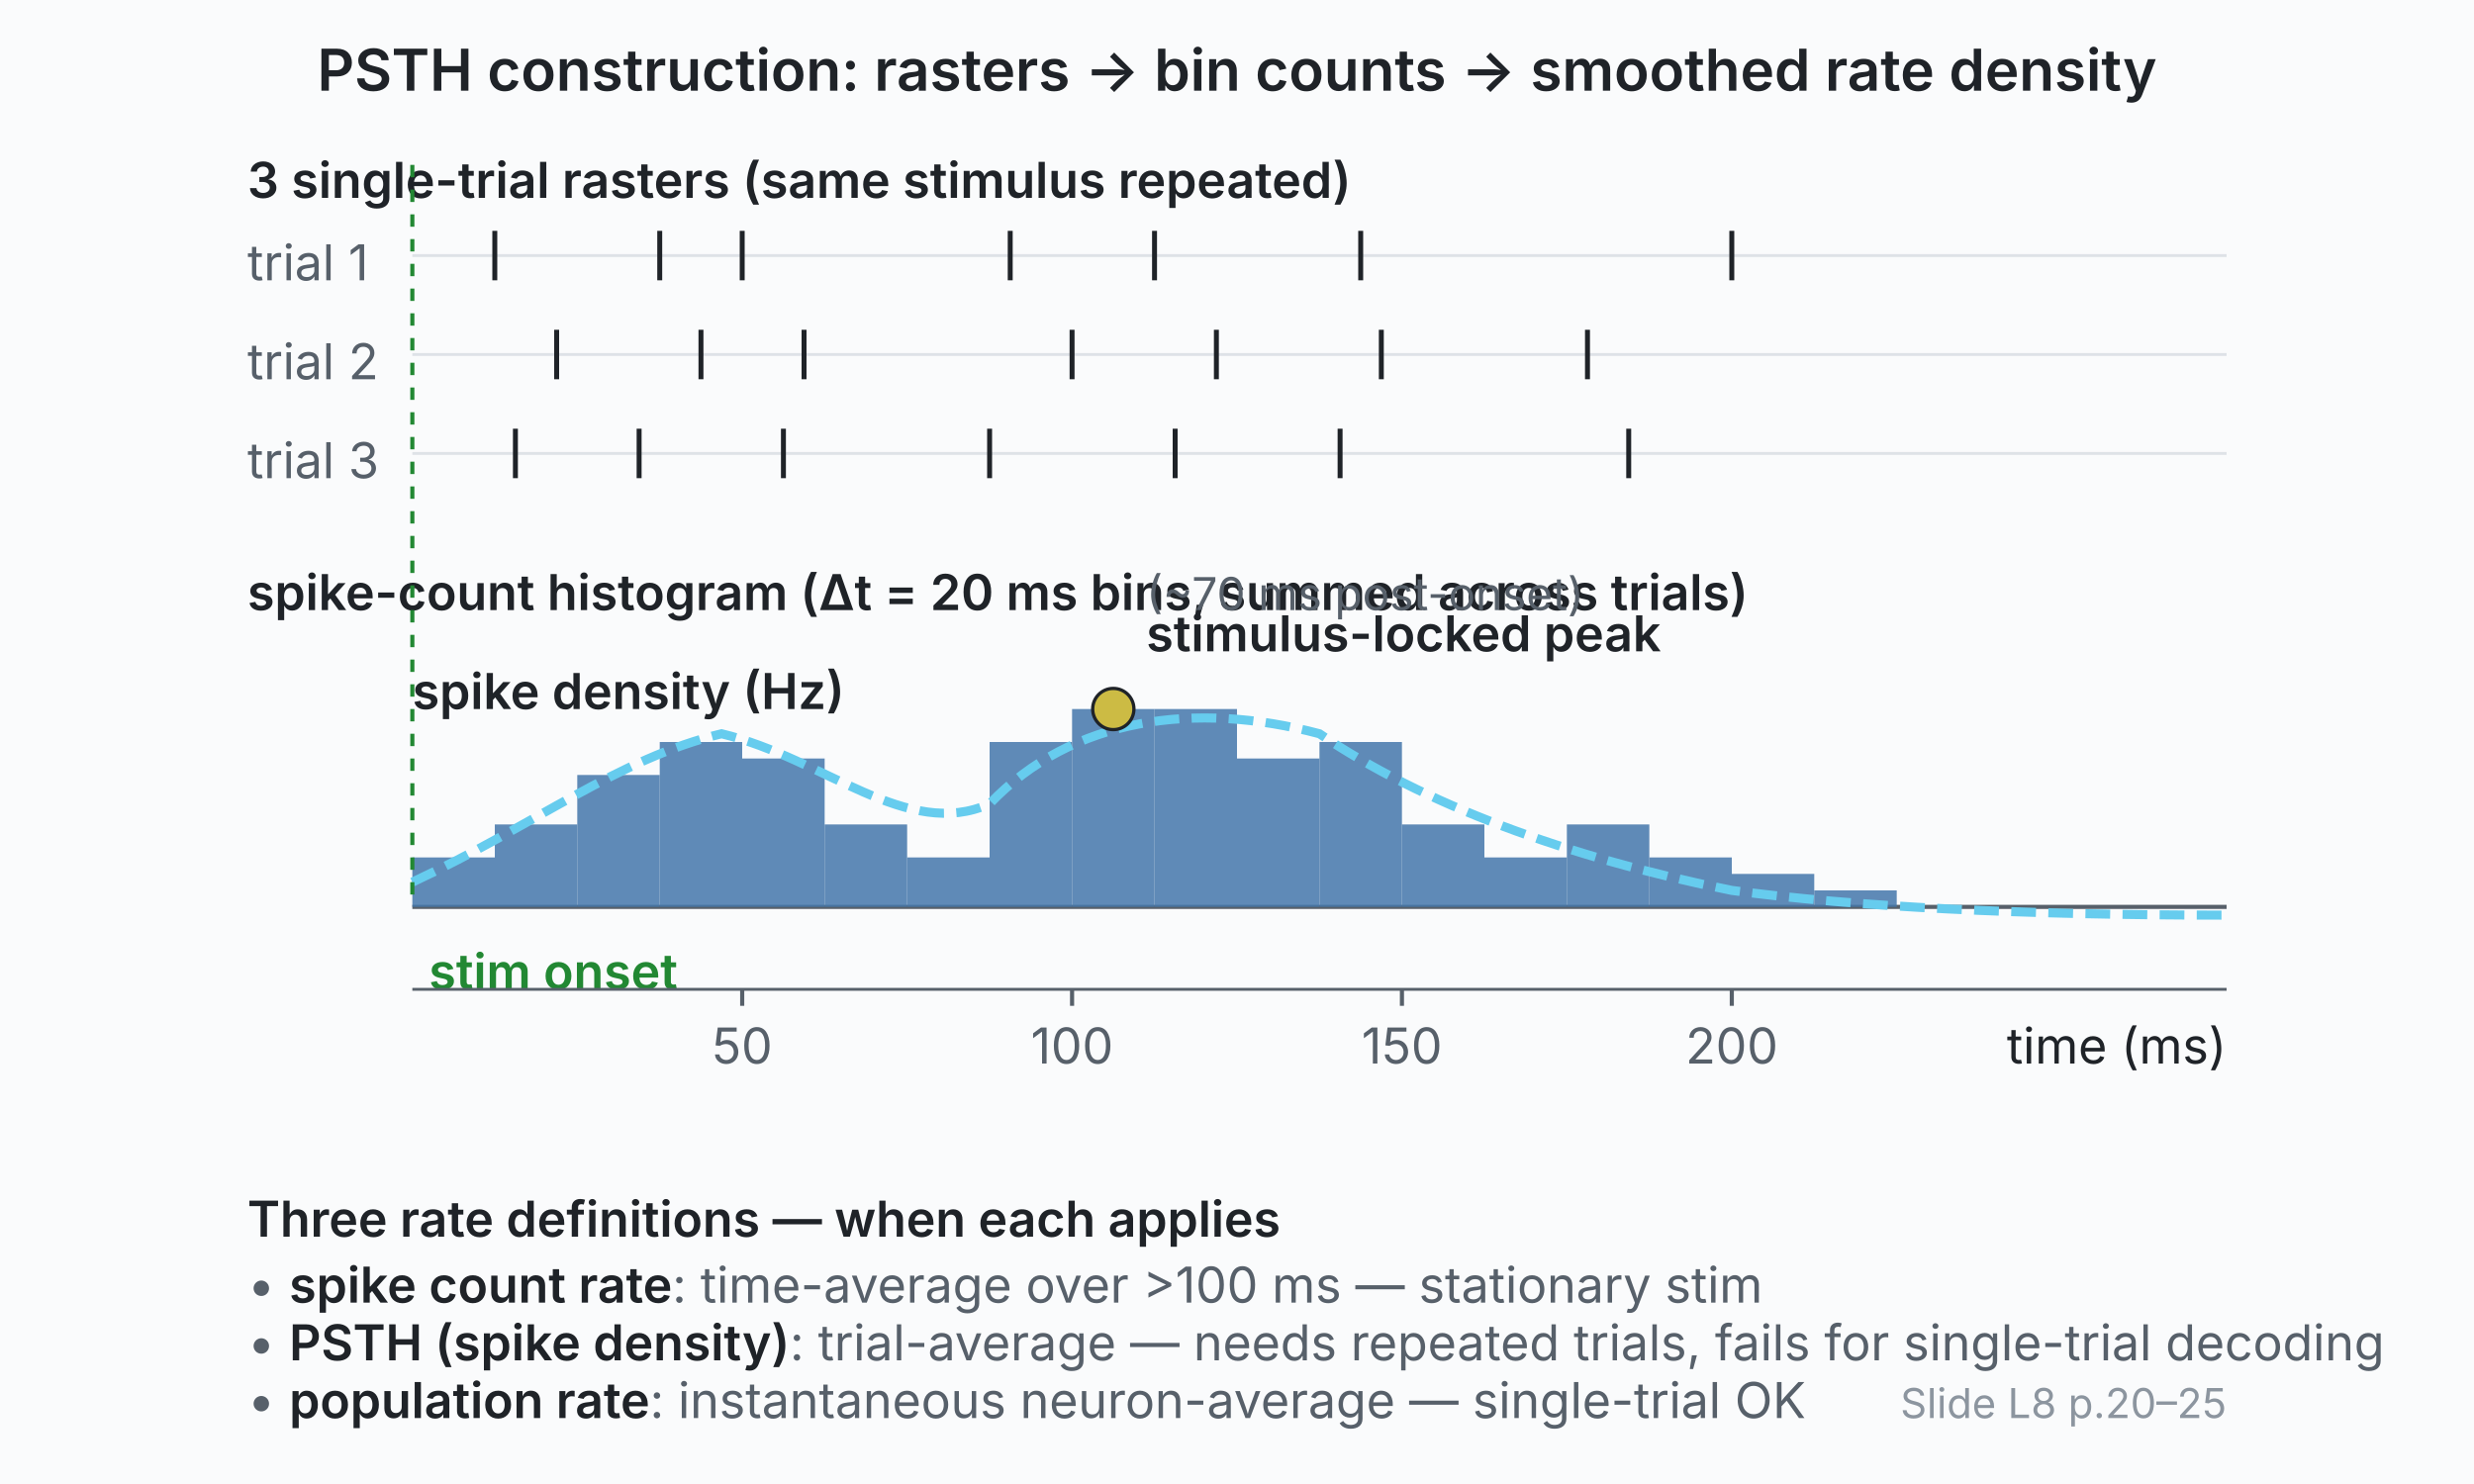
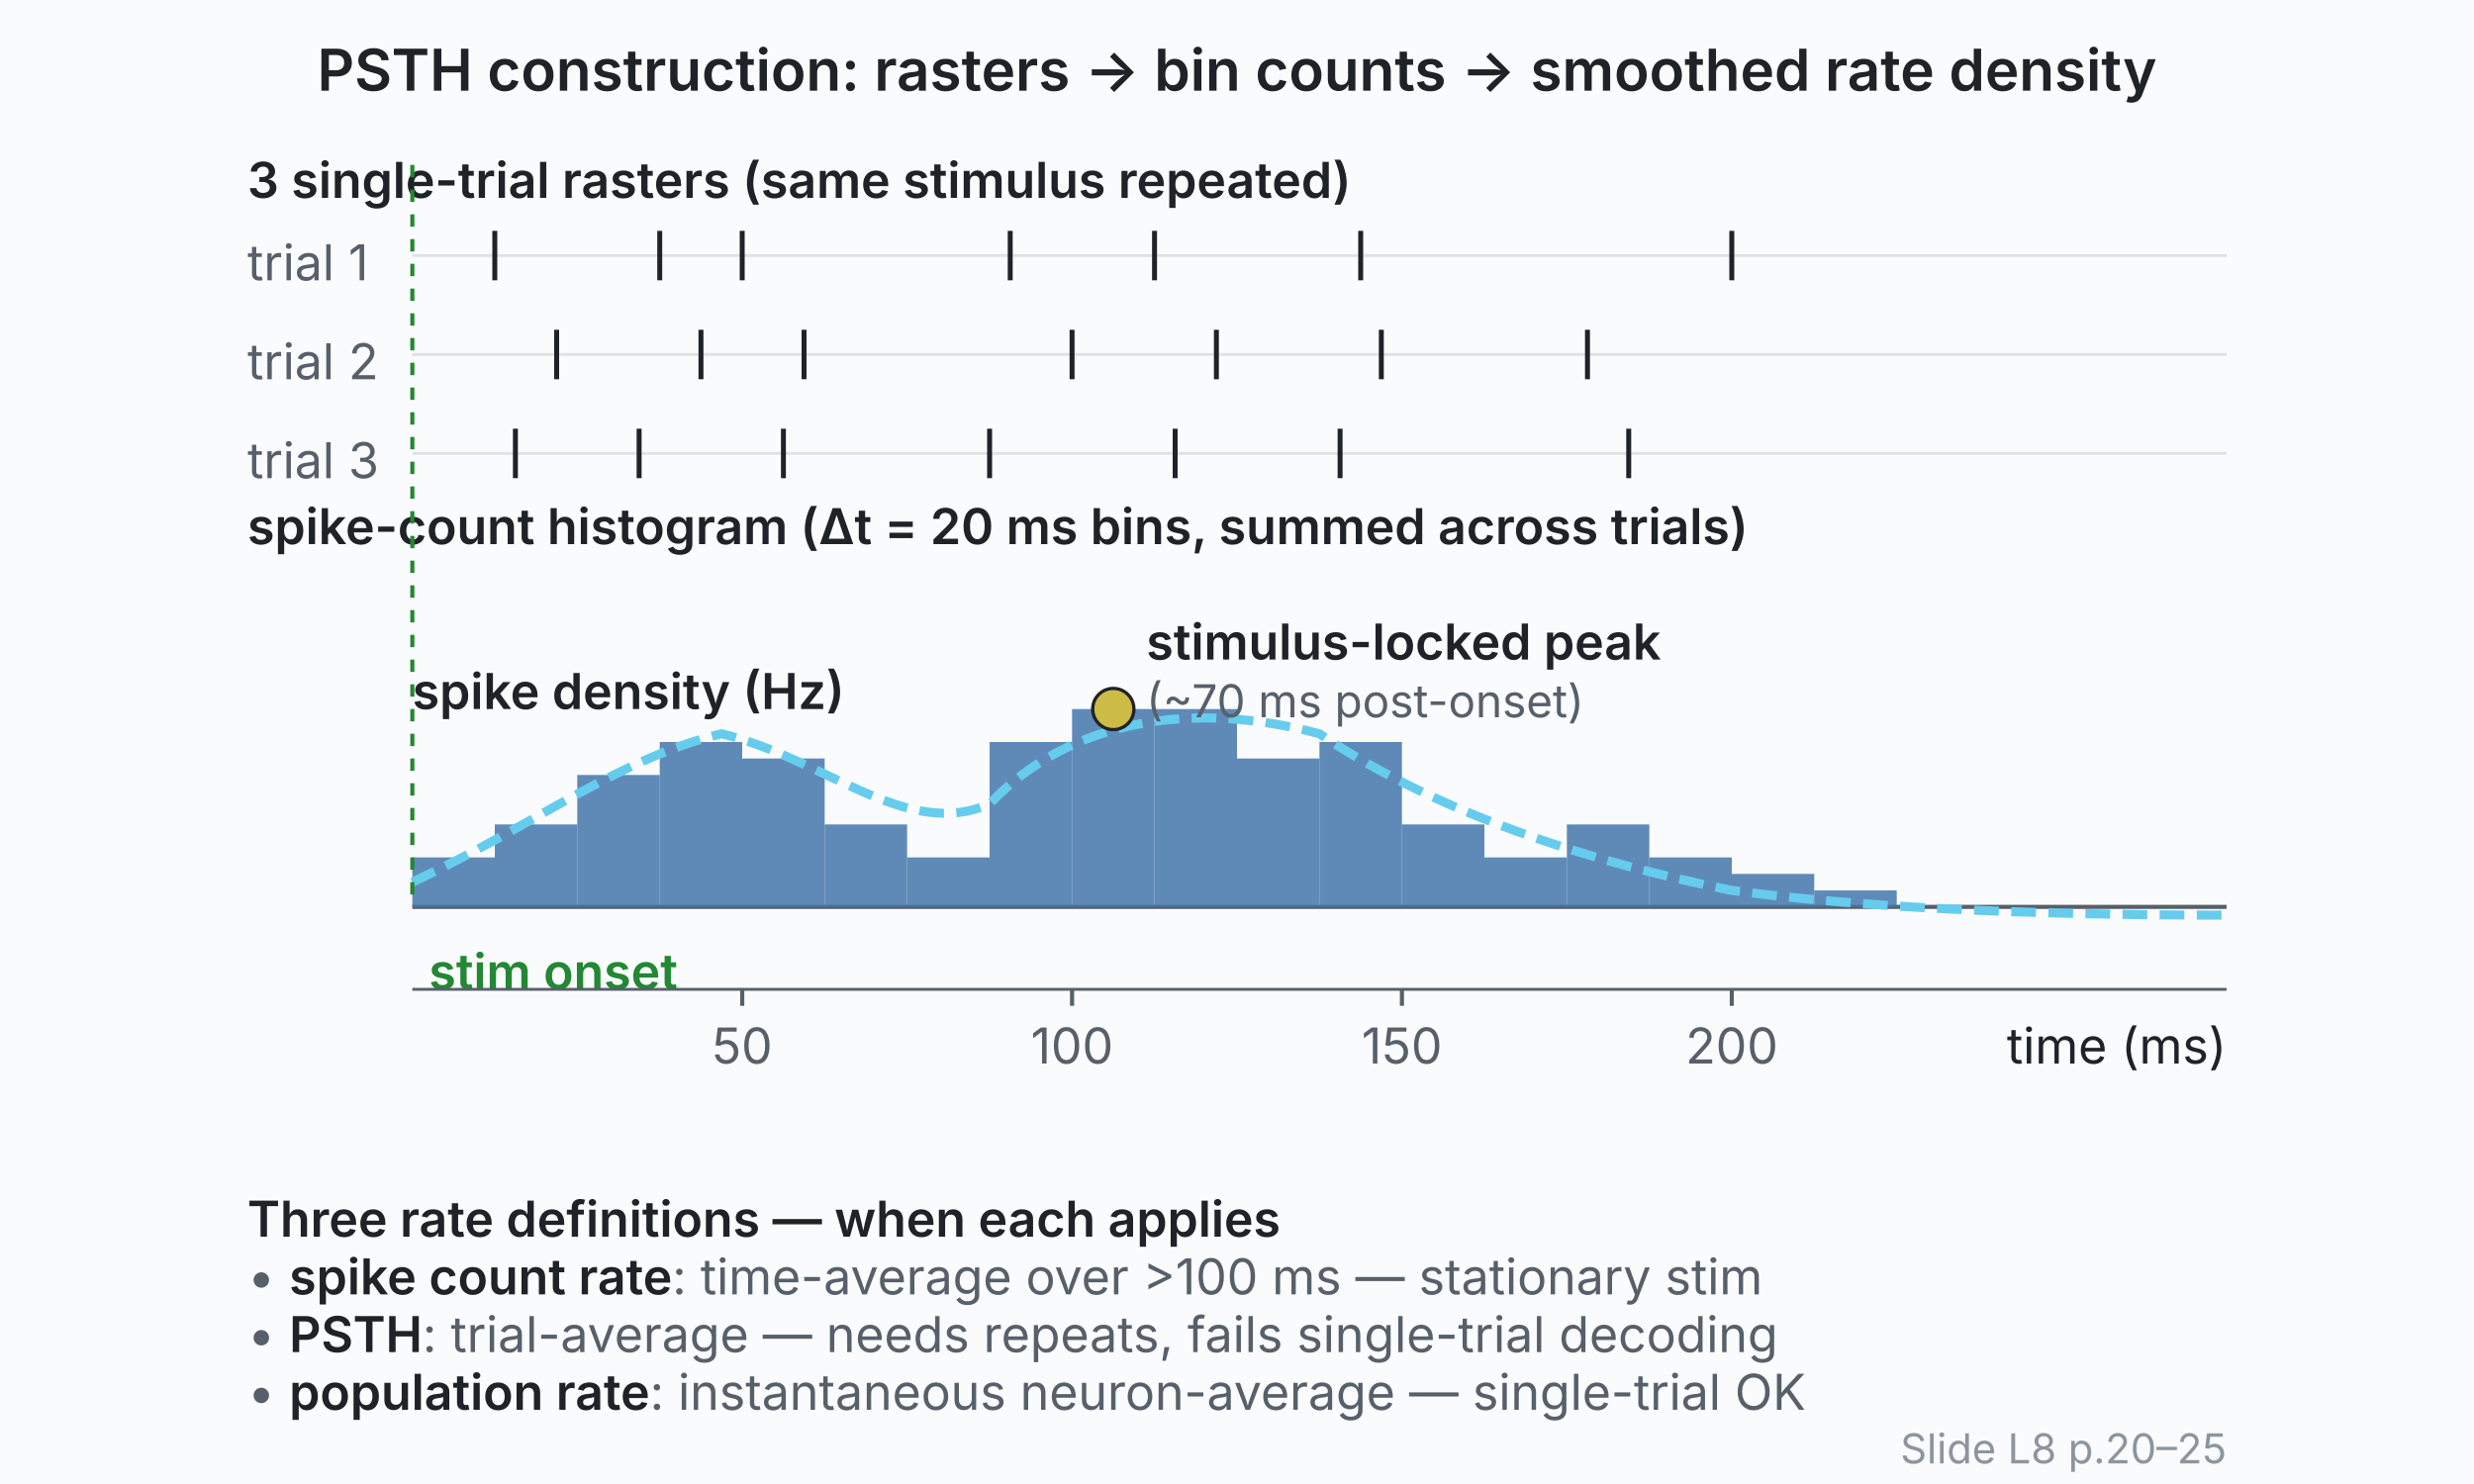
<svg xmlns="http://www.w3.org/2000/svg" viewBox="0 0 600 360" width="100%" height="auto" font-family="Inter, system-ui, sans-serif" font-size="12">
  <rect width="600" height="360" fill="#fafbfc" />
  <text x="300" y="22" text-anchor="middle" fill="#1f2328" font-size="14" font-weight="600">
    PSTH construction:  rasters  →  bin counts  →  smoothed rate density
  </text>
  <text x="60" y="48" fill="#1f2328" font-weight="600">3 single-trial rasters (same stimulus repeated)</text>
  <text x="60" y="68" fill="#57606a">trial 1</text>
  <line x1="100" y1="62" x2="540" y2="62" stroke="#dee2e7" stroke-width="0.7" />
  <line x1="120" y1="56" x2="120" y2="68" stroke="#1f2328" stroke-width="1.2" />
  <line x1="160" y1="56" x2="160" y2="68" stroke="#1f2328" stroke-width="1.2" />
  <line x1="180" y1="56" x2="180" y2="68" stroke="#1f2328" stroke-width="1.2" />
  <line x1="245" y1="56" x2="245" y2="68" stroke="#1f2328" stroke-width="1.2" />
  <line x1="280" y1="56" x2="280" y2="68" stroke="#1f2328" stroke-width="1.2" />
  <line x1="330" y1="56" x2="330" y2="68" stroke="#1f2328" stroke-width="1.2" />
  <line x1="420" y1="56" x2="420" y2="68" stroke="#1f2328" stroke-width="1.2" />
  <text x="60" y="92" fill="#57606a">trial 2</text>
  <line x1="100" y1="86" x2="540" y2="86" stroke="#dee2e7" stroke-width="0.7" />
  <line x1="135" y1="80" x2="135" y2="92" stroke="#1f2328" stroke-width="1.2" />
  <line x1="170" y1="80" x2="170" y2="92" stroke="#1f2328" stroke-width="1.2" />
  <line x1="195" y1="80" x2="195" y2="92" stroke="#1f2328" stroke-width="1.2" />
  <line x1="260" y1="80" x2="260" y2="92" stroke="#1f2328" stroke-width="1.2" />
  <line x1="295" y1="80" x2="295" y2="92" stroke="#1f2328" stroke-width="1.2" />
  <line x1="335" y1="80" x2="335" y2="92" stroke="#1f2328" stroke-width="1.2" />
  <line x1="385" y1="80" x2="385" y2="92" stroke="#1f2328" stroke-width="1.2" />
  <text x="60" y="116" fill="#57606a">trial 3</text>
  <line x1="100" y1="110" x2="540" y2="110" stroke="#dee2e7" stroke-width="0.7" />
  <line x1="125" y1="104" x2="125" y2="116" stroke="#1f2328" stroke-width="1.2" />
  <line x1="155" y1="104" x2="155" y2="116" stroke="#1f2328" stroke-width="1.2" />
  <line x1="190" y1="104" x2="190" y2="116" stroke="#1f2328" stroke-width="1.2" />
  <line x1="240" y1="104" x2="240" y2="116" stroke="#1f2328" stroke-width="1.2" />
  <line x1="285" y1="104" x2="285" y2="116" stroke="#1f2328" stroke-width="1.2" />
  <line x1="325" y1="104" x2="325" y2="116" stroke="#1f2328" stroke-width="1.2" />
  <line x1="395" y1="104" x2="395" y2="116" stroke="#1f2328" stroke-width="1.2" />
-   <text x="60" y="148" fill="#1f2328" font-weight="600">spike-count histogram (Δt = 20 ms bins, summed across trials)</text>
+   <text x="60" y="132" fill="#1f2328" font-weight="600">spike-count histogram (Δt = 20 ms bins, summed across trials)</text>
  <line x1="100" y1="220" x2="540" y2="220" stroke="#57606a" />
  <rect x="100" y="208" width="20" height="12" fill="#4477aa" opacity="0.85" />
  <rect x="120" y="200" width="20" height="20" fill="#4477aa" opacity="0.85" />
  <rect x="140" y="188" width="20" height="32" fill="#4477aa" opacity="0.85" />
  <rect x="160" y="180" width="20" height="40" fill="#4477aa" opacity="0.85" />
  <rect x="180" y="184" width="20" height="36" fill="#4477aa" opacity="0.85" />
  <rect x="200" y="200" width="20" height="20" fill="#4477aa" opacity="0.85" />
  <rect x="220" y="208" width="20" height="12" fill="#4477aa" opacity="0.85" />
  <rect x="240" y="180" width="20" height="40" fill="#4477aa" opacity="0.85" />
  <rect x="260" y="172" width="20" height="48" fill="#4477aa" opacity="0.85" />
  <rect x="280" y="172" width="20" height="48" fill="#4477aa" opacity="0.85" />
  <rect x="300" y="184" width="20" height="36" fill="#4477aa" opacity="0.85" />
  <rect x="320" y="180" width="20" height="40" fill="#4477aa" opacity="0.85" />
  <rect x="340" y="200" width="20" height="20" fill="#4477aa" opacity="0.85" />
  <rect x="360" y="208" width="20" height="12" fill="#4477aa" opacity="0.85" />
  <rect x="380" y="200" width="20" height="20" fill="#4477aa" opacity="0.85" />
  <rect x="400" y="208" width="20" height="12" fill="#4477aa" opacity="0.85" />
  <rect x="420" y="212" width="20" height="8" fill="#4477aa" opacity="0.85" />
  <rect x="440" y="216" width="20" height="4" fill="#4477aa" opacity="0.85" />
  <text x="100" y="172" fill="#1f2328" font-weight="600">spike density (Hz)</text>
  <path d="M 100 214            C 130 200, 150 184, 175 178            C 200 184, 220 204, 240 195            C 260 174, 290 170, 320 178            C 345 195, 380 208, 420 216            C 450 220, 490 222, 540 222" fill="none" stroke="#66ccee" stroke-width="2.2" stroke-dasharray="6 3" />
  <circle cx="270" cy="172" r="5" fill="#ccbb44" stroke="#1f2328" stroke-width="0.8" />
-   <text x="278" y="158" fill="#1f2328" font-weight="600">stimulus-locked peak</text>
-   <text x="278" y="148" fill="#57606a" font-size="11">(~70 ms post-onset)</text>
+   <text x="278" y="160" fill="#1f2328" font-weight="600">stimulus-locked peak</text>
+   <text x="278" y="174" fill="#57606a" font-size="11">(~70 ms post-onset)</text>
  <line x1="100" y1="40" x2="100" y2="220" stroke="#228833" stroke-width="1" stroke-dasharray="3 3" />
  <text x="104" y="240" fill="#228833" font-weight="600">stim onset</text>
  <line x1="100" y1="240" x2="540" y2="240" stroke="#57606a" stroke-width="0.7" />
  <line x1="180" y1="240" x2="180" y2="244" stroke="#57606a" />
  <line x1="260" y1="240" x2="260" y2="244" stroke="#57606a" />
  <line x1="340" y1="240" x2="340" y2="244" stroke="#57606a" />
  <line x1="420" y1="240" x2="420" y2="244" stroke="#57606a" />
  <text x="180" y="258" text-anchor="middle" fill="#57606a">50</text>
  <text x="260" y="258" text-anchor="middle" fill="#57606a">100</text>
  <text x="340" y="258" text-anchor="middle" fill="#57606a">150</text>
  <text x="420" y="258" text-anchor="middle" fill="#57606a">200</text>
  <text x="540" y="258" text-anchor="end" fill="#1f2328">time (ms)</text>
  <text x="60" y="300" fill="#1f2328" font-weight="600">Three rate definitions — when each applies</text>
-   <text x="60" y="316" fill="#57606a">• <tspan fill="#1f2328" font-weight="600">spike count rate</tspan>: time-average over &gt;100 ms — stationary stim</text>
-   <text x="60" y="330" fill="#57606a">• <tspan fill="#1f2328" font-weight="600">PSTH (spike density)</tspan>: trial-average — needs repeated trials, fails for single-trial decoding</text>
-   <text x="60" y="344" fill="#57606a">• <tspan fill="#1f2328" font-weight="600">population rate</tspan>: instantaneous neuron-average — single-trial OK</text>
-   <text x="540" y="344" text-anchor="end" fill="#8c959f" font-size="10">Slide L8 p.20–25</text>
+   <text x="60" y="314" fill="#57606a">• <tspan fill="#1f2328" font-weight="600">spike count rate</tspan>: time-average over &gt;100 ms — stationary stim</text>
+   <text x="60" y="328" fill="#57606a">• <tspan fill="#1f2328" font-weight="600">PSTH</tspan>: trial-average — needs repeats, fails single-trial decoding</text>
+   <text x="60" y="342" fill="#57606a">• <tspan fill="#1f2328" font-weight="600">population rate</tspan>: instantaneous neuron-average — single-trial OK</text>
+   <text x="540" y="355" text-anchor="end" fill="#8c959f" font-size="10">Slide L8 p.20–25</text>
</svg>
